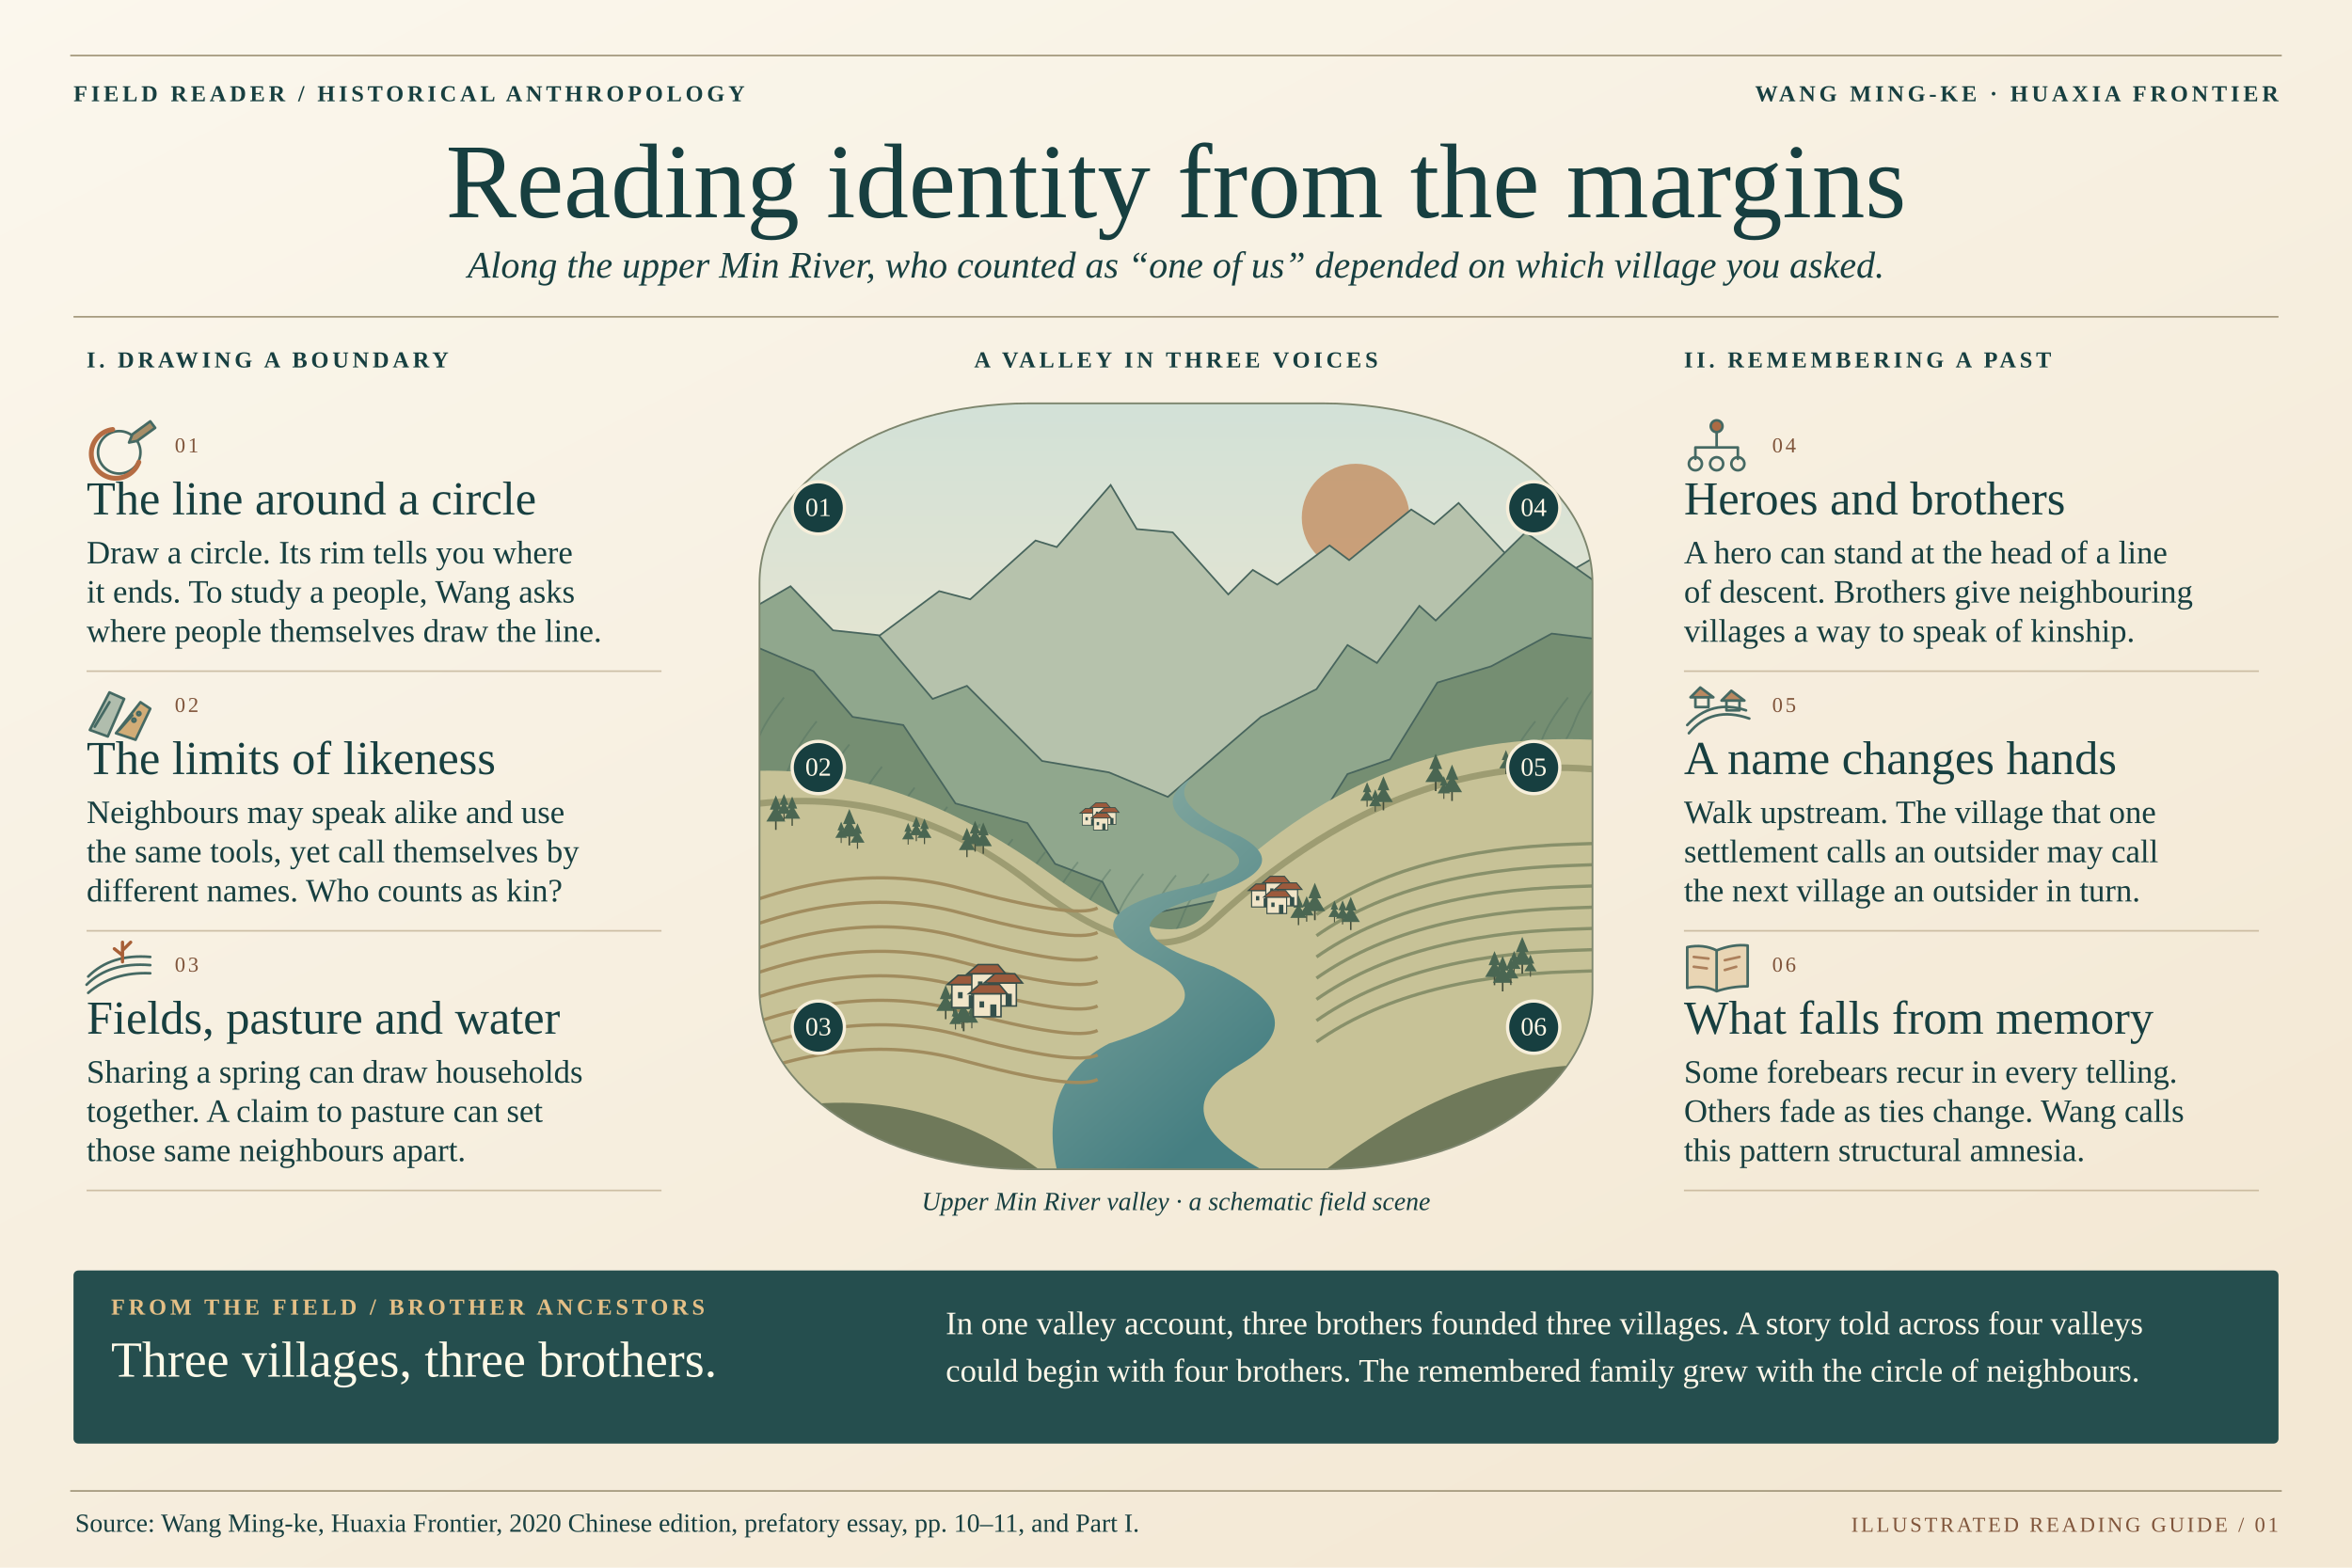
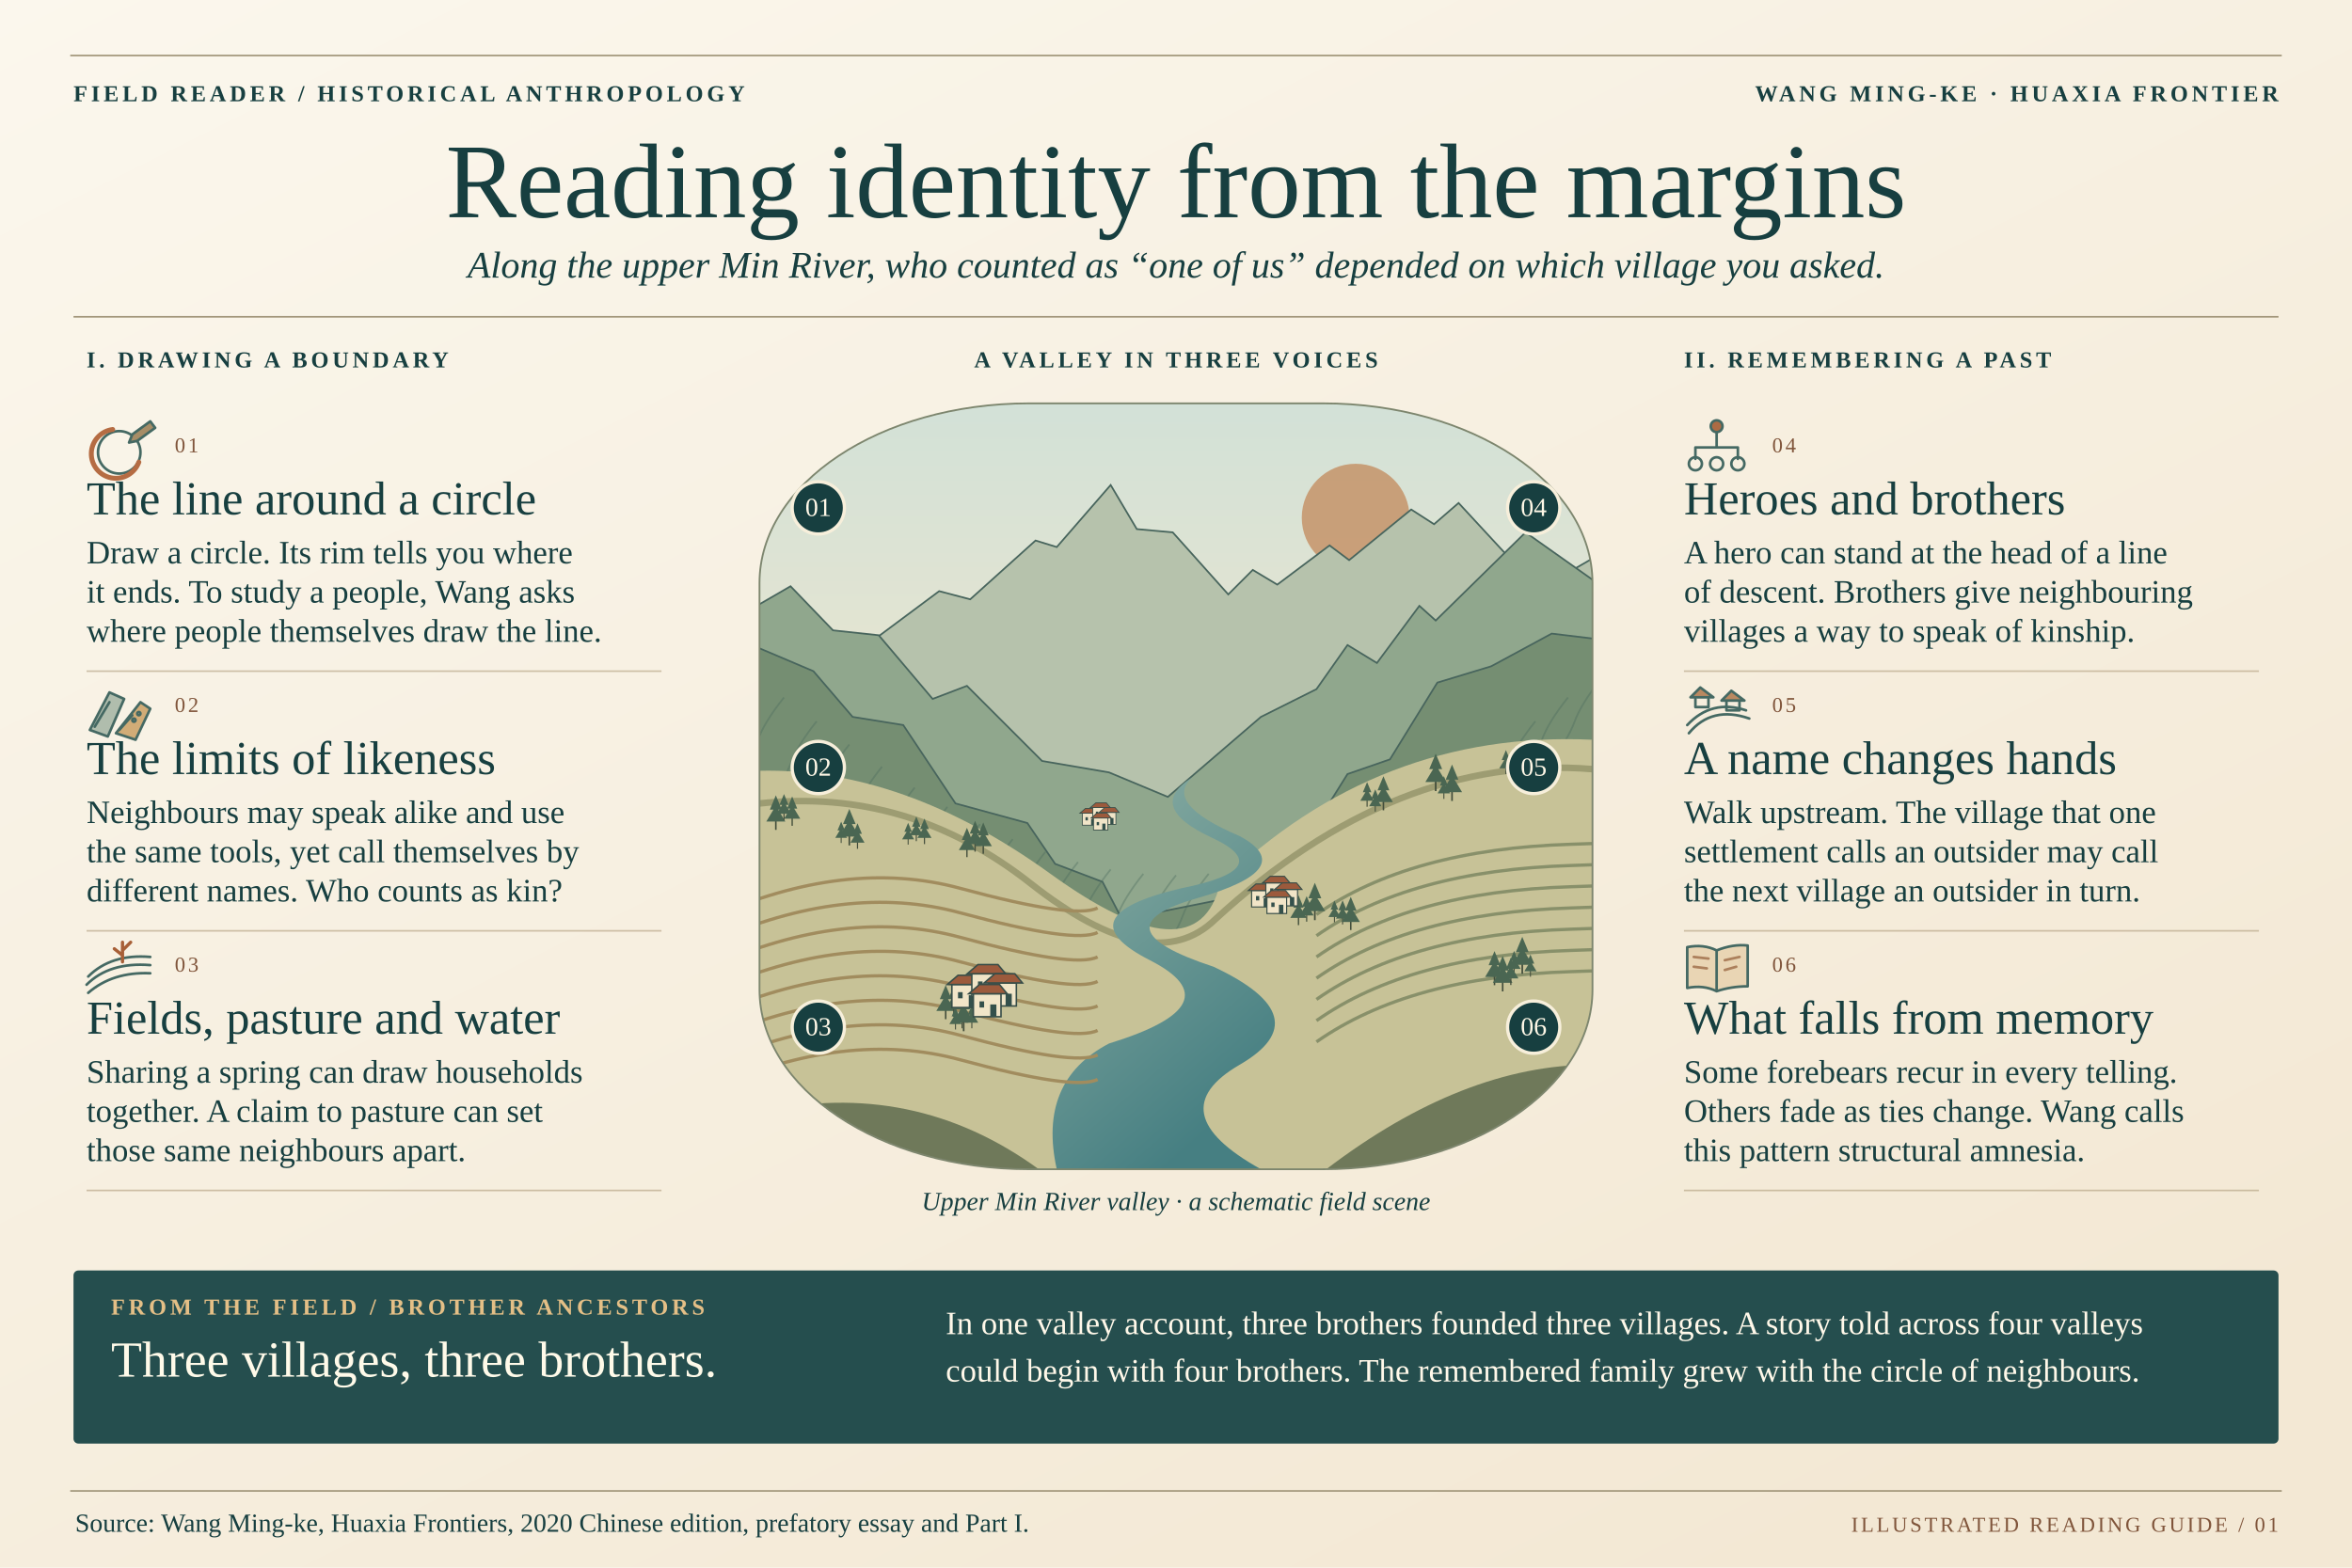
<svg xmlns="http://www.w3.org/2000/svg" viewBox="0 0 1440 960" width="1440" height="960" role="img" aria-labelledby="title desc">
  <defs>
    <linearGradient id="paper" x2="0.75" y2="1">
      <stop stop-color="#fbf7ed" />
      <stop offset="1" stop-color="#f3e8d4" />
    </linearGradient>
    <linearGradient id="sky" x2="0" y2="1">
      <stop stop-color="#d2e1d7" />
      <stop offset=".6" stop-color="#f2e7cd" />
      <stop offset="1" stop-color="#dfcda5" />
    </linearGradient>
    <linearGradient id="water" x2=".5" y2="1">
      <stop stop-color="#8fb0a5" />
      <stop offset="1" stop-color="#467f82" />
    </linearGradient>
    <pattern id="hatch" width="6" height="6" patternUnits="userSpaceOnUse">
      <path d="M0 6 6 0" stroke="#213f40" stroke-width=".55" opacity=".28" />
    </pattern>
    <clipPath id="frame">
      <rect x="0" y="0" width="510" height="469" rx="165" ry="110" />
    </clipPath>
    <g id="house">
      <path d="M0 1h18v15H0z" fill="#f1e5c8" stroke="#374d48" />
      <path d="m-3 1 7-6h13l5 6z" fill="#9c5a3c" stroke="#374d48" />
      <path d="M4 6h3v4H4zm7 2h4v8h-4z" fill="#34504b" />
    </g>
    <g id="tree">
      <path d="M0 0v-21" stroke="#424d3b" stroke-width="1.3" />
      <path d="m0-29-5 12h3l-6 10h16l-6-10h3z" fill="#4a6652" />
    </g>
  </defs>
  <style>text{font-family:"Times New Roman",Times,serif;fill:#173f40}.eyebrow{font-size:14px;letter-spacing:2.2px;font-weight:bold}.kicker{font-size:13px;letter-spacing:1.6px;fill:#80553b}.label{font-size:16px;font-style:italic}.small{font-size:16px}.body{font-size:20px}.head{font-size:29px}.fine{fill:none;stroke:#a3977b;stroke-width:1}.icon{fill:none;stroke:#456963;stroke-width:1.6;stroke-linecap:round;stroke-linejoin:round}</style>
  <rect width="1440" height="960" fill="url(#paper)" />
  <path class="fine" d="M43 34h1354M43 913h1354" />
  <text x="45" y="62" class="eyebrow">FIELD READER   /   HISTORICAL ANTHROPOLOGY</text>
  <text x="1395" y="62" class="eyebrow" text-anchor="end">WANG MING-KE     ·     HUAXIA FRONTIER</text>
  <text x="720" y="133" class="" text-anchor="middle" font-size="65">Reading identity from the margins</text>
  <text x="720" y="170" class="" text-anchor="middle" font-size="23" font-style="italic">Along the upper Min River, who counted as “one of us” depended on which village you asked.</text>
  <path d="M45 194h1350" class="fine" />
  <text x="53" y="225" class="eyebrow">I.   DRAWING A BOUNDARY</text>
  <text x="720" y="225" class="eyebrow" text-anchor="middle">A VALLEY IN THREE VOICES</text>
  <text x="1031" y="225" class="eyebrow">II.   REMEMBERING A PAST</text>
  <g transform="translate(465 247)">
    <g clip-path="url(#frame)">
      <rect width="510" height="469" fill="url(#sky)" />
      <circle cx="365" cy="70" r="33" fill="#c38a5c" opacity=".76" />
      <path d="M0 164 L36 143 L63 150 L110 115 L129 120 L169 84 L182 88 L215 50 L231 77 L253 79 L287 117 L302 102 L317 111 L349 87 L361 96 L399 65 L413 74 L428 61 L477 114 L510 95 V469 H0 Z" fill="#b6c2ac" />
      <path d="M0 164 L36 143 L63 150 L110 115 L129 120 L169 84 L182 88 L215 50 L231 77 L253 79 L287 117 L302 102 L317 111 L349 87 L361 96 L399 65 L413 74 L428 61 L477 114 L510 95" fill="none" stroke="#48655d" stroke-width="1.05" />
      <path d="M0 123 L19 112 L45 139 L73 142 L106 181 L127 173 L173 219 L214 226 L250 241 L307 192 L341 175 L360 148 L378 159 L404 124 L414 133 L469 79 L510 108 V469 H0 Z" fill="#90a78d" />
      <path d="M0 123 L19 112 L45 139 L73 142 L106 181 L127 173 L173 219 L214 226 L250 241 L307 192 L341 175 L360 148 L378 159 L404 124 L414 133 L469 79 L510 108" fill="none" stroke="#48655d" stroke-width="1.05" />
      <path d="M0 150 L33 164 L57 192 L88 197 L120 245 L164 257 L181 282 L210 293 L222 316 L282 304 L308 277 L340 259 L360 227 L386 218 L415 171 L448 161 L485 141 L510 144 V469 H0 Z" fill="#758e72" />
      <path d="M0 150 L33 164 L57 192 L88 197 L120 245 L164 257 L181 282 L210 293 L222 316 L282 304 L308 277 L340 259 L360 227 L386 218 L415 171 L448 161 L485 141 L510 144" fill="none" stroke="#48655d" stroke-width="1.05" />
      <path d="M-25.0 169.0q-12 15 -16 26t-18 30" stroke="#48685b" opacity=".36" fill="none" stroke-width="1.1" />
      <path d="M-5.0 169.0q-12 15 -16 26t-18 30" stroke="#48685b" opacity=".36" fill="none" stroke-width="1.1" />
      <path d="M15.0 180.1q-12 15 -16 26t-18 30" stroke="#48685b" opacity=".36" fill="none" stroke-width="1.1" />
      <path d="M35.0 194.7q-12 15 -16 26t-18 30" stroke="#48685b" opacity=".36" fill="none" stroke-width="1.1" />
      <path d="M55.0 208.9q-12 15 -16 26t-18 30" stroke="#48685b" opacity=".36" fill="none" stroke-width="1.1" />
      <path d="M75.0 222.5q-12 15 -16 26t-18 30" stroke="#48685b" opacity=".36" fill="none" stroke-width="1.1" />
      <path d="M95.0 235.3q-12 15 -16 26t-18 30" stroke="#48685b" opacity=".36" fill="none" stroke-width="1.1" />
      <path d="M115.0 247.1q-12 15 -16 26t-18 30" stroke="#48685b" opacity=".36" fill="none" stroke-width="1.1" />
      <path d="M135.0 257.7q-12 15 -16 26t-18 30" stroke="#48685b" opacity=".36" fill="none" stroke-width="1.1" />
      <path d="M155.0 266.9q-12 15 -16 26t-18 30" stroke="#48685b" opacity=".36" fill="none" stroke-width="1.1" />
      <path d="M175.0 274.7q-12 15 -16 26t-18 30" stroke="#48685b" opacity=".36" fill="none" stroke-width="1.1" />
      <path d="M195.0 280.9q-12 15 -16 26t-18 30" stroke="#48685b" opacity=".36" fill="none" stroke-width="1.1" />
      <path d="M215.0 285.4q-12 15 -16 26t-18 30" stroke="#48685b" opacity=".36" fill="none" stroke-width="1.1" />
      <path d="M235.0 288.1q-12 15 -16 26t-18 30" stroke="#48685b" opacity=".36" fill="none" stroke-width="1.1" />
      <path d="M255.0 289.0q-12 15 -16 26t-18 30" stroke="#48685b" opacity=".36" fill="none" stroke-width="1.1" />
      <path d="M275.0 288.1q-12 15 -16 26t-18 30" stroke="#48685b" opacity=".36" fill="none" stroke-width="1.1" />
      <path d="M295.0 285.4q-12 15 -16 26t-18 30" stroke="#48685b" opacity=".36" fill="none" stroke-width="1.1" />
      <path d="M315.0 280.9q-12 15 -16 26t-18 30" stroke="#48685b" opacity=".36" fill="none" stroke-width="1.1" />
      <path d="M335.0 274.7q-12 15 -16 26t-18 30" stroke="#48685b" opacity=".36" fill="none" stroke-width="1.1" />
      <path d="M355.0 266.9q-12 15 -16 26t-18 30" stroke="#48685b" opacity=".36" fill="none" stroke-width="1.1" />
      <path d="M375.0 257.7q-12 15 -16 26t-18 30" stroke="#48685b" opacity=".36" fill="none" stroke-width="1.1" />
      <path d="M395.0 247.1q-12 15 -16 26t-18 30" stroke="#48685b" opacity=".36" fill="none" stroke-width="1.1" />
      <path d="M415.0 235.3q-12 15 -16 26t-18 30" stroke="#48685b" opacity=".36" fill="none" stroke-width="1.1" />
      <path d="M435.0 222.5q-12 15 -16 26t-18 30" stroke="#48685b" opacity=".36" fill="none" stroke-width="1.1" />
      <path d="M455.0 208.9q-12 15 -16 26t-18 30" stroke="#48685b" opacity=".36" fill="none" stroke-width="1.1" />
      <path d="M475.0 194.7q-12 15 -16 26t-18 30" stroke="#48685b" opacity=".36" fill="none" stroke-width="1.1" />
      <path d="M495.0 180.1q-12 15 -16 26t-18 30" stroke="#48685b" opacity=".36" fill="none" stroke-width="1.1" />
      <path d="M515.0 169.0q-12 15 -16 26t-18 30" stroke="#48685b" opacity=".36" fill="none" stroke-width="1.1" />
      <path d="M0 225 Q88 223 178 288 T282 294 Q379 200 510 206 V469 H0Z" fill="#c7c297" />
      <path d="M0 245 Q91 235 166 294 T279 316 Q390 214 510 224" fill="none" stroke="#9d9c72" stroke-width="4" />
      <path d="M265 229q-29 18 12 37t-19 31q-72 17-19 44t-25 51q-44 23-32 77h125q-63-35-13-64t-16-60q-73-24-10-42t26-38q-47-20-29-36z" fill="url(#water)" />
      <path d="M-30 315 Q53 278 123 297 T207 309" fill="none" stroke="#a18c5e" stroke-width="2" />
      <path d="M-30 330 Q53 293 123 312 T207 324" fill="none" stroke="#a18c5e" stroke-width="2" />
      <path d="M-30 345 Q53 308 123 327 T207 339" fill="none" stroke="#a18c5e" stroke-width="2" />
      <path d="M-30 360 Q53 323 123 342 T207 354" fill="none" stroke="#a18c5e" stroke-width="2" />
      <path d="M-30 375 Q53 338 123 357 T207 369" fill="none" stroke="#a18c5e" stroke-width="2" />
      <path d="M-30 390 Q53 353 123 372 T207 384" fill="none" stroke="#a18c5e" stroke-width="2" />
      <path d="M-30 405 Q53 368 123 387 T207 399" fill="none" stroke="#a18c5e" stroke-width="2" />
      <path d="M-30 420 Q53 383 123 402 T207 414" fill="none" stroke="#a18c5e" stroke-width="2" />
      <path d="M341 313 Q398 273 497 270 T550 263" fill="none" stroke="#88906a" stroke-width="2" />
      <path d="M341 326 Q398 286 497 283 T550 276" fill="none" stroke="#88906a" stroke-width="2" />
      <path d="M341 339 Q398 299 497 296 T550 289" fill="none" stroke="#88906a" stroke-width="2" />
      <path d="M341 352 Q398 312 497 309 T550 302" fill="none" stroke="#88906a" stroke-width="2" />
      <path d="M341 365 Q398 325 497 322 T550 315" fill="none" stroke="#88906a" stroke-width="2" />
      <path d="M341 378 Q398 338 497 335 T550 328" fill="none" stroke="#88906a" stroke-width="2" />
      <path d="M341 391 Q398 351 497 348 T550 341" fill="none" stroke="#88906a" stroke-width="2" />
      <use href="#tree" transform="translate(10 261.2) scale(0.73)" />
      <use href="#tree" transform="translate(15 255.2) scale(0.55)" />
      <use href="#tree" transform="translate(20 258.7) scale(0.62)" />
      <use href="#tree" transform="translate(50 269.2) scale(0.45)" />
      <use href="#tree" transform="translate(55 270.7) scale(0.77)" />
      <use href="#tree" transform="translate(60 272.8) scale(0.54)" />
      <use href="#tree" transform="translate(91 270.2) scale(0.46)" />
      <use href="#tree" transform="translate(96 268.1) scale(0.52)" />
      <use href="#tree" transform="translate(101 269.9) scale(0.54)" />
      <use href="#tree" transform="translate(127 277.9) scale(0.62)" />
      <use href="#tree" transform="translate(132 274.5) scale(0.65)" />
      <use href="#tree" transform="translate(137 275.8) scale(0.66)" />
      <use href="#tree" transform="translate(372 247.0) scale(0.52)" />
      <use href="#tree" transform="translate(377 250.0) scale(0.47)" />
      <use href="#tree" transform="translate(382 249.2) scale(0.72)" />
      <use href="#tree" transform="translate(414 237.4) scale(0.79)" />
      <use href="#tree" transform="translate(419 242.2) scale(0.48)" />
      <use href="#tree" transform="translate(424 243.5) scale(0.77)" />
      <use href="#tree" transform="translate(457 227.1) scale(0.51)" />
      <use href="#tree" transform="translate(462 229.5) scale(0.65)" />
      <use href="#tree" transform="translate(467 227.4) scale(0.53)" />
      <use href="#tree" transform="translate(330 319.5) scale(0.63)" />
      <use href="#tree" transform="translate(335 317.4) scale(0.54)" />
      <use href="#tree" transform="translate(340 316.5) scale(0.79)" />
      <use href="#tree" transform="translate(352 317.8) scale(0.46)" />
      <use href="#tree" transform="translate(357 319.1) scale(0.51)" />
      <use href="#tree" transform="translate(362 322.5) scale(0.70)" />
      <use href="#tree" transform="translate(114 377.1) scale(0.72)" />
      <use href="#tree" transform="translate(119 375.6) scale(0.65)" />
      <use href="#tree" transform="translate(124 382.7) scale(0.49)" />
      <use href="#tree" transform="translate(120 383.4) scale(0.47)" />
      <use href="#tree" transform="translate(125 384.5) scale(0.79)" />
      <use href="#tree" transform="translate(130 382.7) scale(0.49)" />
      <use href="#tree" transform="translate(462 349.8) scale(0.50)" />
      <use href="#tree" transform="translate(467 349.3) scale(0.78)" />
      <use href="#tree" transform="translate(472 351.1) scale(0.47)" />
      <use href="#tree" transform="translate(450 356.3) scale(0.72)" />
      <use href="#tree" transform="translate(455 360.1) scale(0.75)" />
      <use href="#tree" transform="translate(460 356.2) scale(0.58)" />
      <use href="#house" transform="translate(197.63 250.49) scale(0.49)" />
      <use href="#house" transform="translate(204.0 247.06) scale(0.49)" />
      <use href="#house" transform="translate(209.39 250.0) scale(0.49)" />
      <use href="#house" transform="translate(204.49 253.43) scale(0.49)" />
      <use href="#house" transform="translate(301.29 297.67) scale(0.67)" />
      <use href="#house" transform="translate(310.0 292.98) scale(0.67)" />
      <use href="#house" transform="translate(317.37 297.0) scale(0.67)" />
      <use href="#house" transform="translate(310.67 301.69) scale(0.67)" />
      <use href="#house" transform="translate(117.78 354.94) scale(0.94)" />
      <use href="#house" transform="translate(130.0 348.36) scale(0.94)" />
      <use href="#house" transform="translate(140.34 354.0) scale(0.94)" />
      <use href="#house" transform="translate(130.94 360.58) scale(0.94)" />
      <path d="M0 434q94-21 171 35H0z M347 469q84-64 163-64v64z" fill="#6f795a" />
    </g>
    <rect width="510" height="469" rx="165" ry="110" fill="none" stroke="#7d866e" stroke-width="1.1" />
  </g>
  <text x="720" y="741" class="label" text-anchor="middle">Upper Min River valley · a schematic field scene</text>
  <g class="icon" transform="translate(53 258)">
    <circle cx="20" cy="19" r="13" />
    <path d="M16 5a15 15 0 1 0 16 20" stroke="#b56c43" stroke-width="3" />
    <path d="M28 8 39 0l3 4-11 8-5 1z" fill="#a78d67" />
  </g>
  <text x="107" y="277" class="kicker">01</text>
  <text x="53" y="315" class="head">The line around a circle</text>
  <text x="53" y="345" class="body">Draw a circle. Its rim tells you where</text>
  <text x="53" y="369" class="body">it ends. To study a people, Wang asks</text>
  <text x="53" y="393" class="body">where people themselves draw the line.</text>
  <path d="M53 411h352" stroke="#bba98c" opacity=".7" />
  <g class="icon" transform="translate(53 417)">
    <path d="m2 30 12-23 9 4-10 23z" fill="#b0bdad" />
    <path d="m18 32 15-19 6 4-9 19z" fill="#d1ac77" />
    <circle cx="32" cy="20" r="1" />
    <circle cx="29" cy="24" r="1" />
    <path d="m5 28 9-15m6 17 8-9" />
  </g>
  <text x="107" y="436" class="kicker">02</text>
  <text x="53" y="474" class="head">The limits of likeness</text>
  <text x="53" y="504" class="body">Neighbours may speak alike and use</text>
  <text x="53" y="528" class="body">the same tools, yet call themselves by</text>
  <text x="53" y="552" class="body">different names. Who counts as kin?</text>
  <path d="M53 570h352" stroke="#bba98c" opacity=".7" />
  <g class="icon" transform="translate(53 576)">
    <path d="M1 32Q16 19 39 20M0 27Q14 13 39 15M1 22Q15 8 39 10" />
    <path d="M22 13V1m0 8-5-4m5 1 5-5" stroke="#a75f37" stroke-width="2" />
  </g>
  <text x="107" y="595" class="kicker">03</text>
  <text x="53" y="633" class="head">Fields, pasture and water</text>
  <text x="53" y="663" class="body">Sharing a spring can draw households</text>
  <text x="53" y="687" class="body">together. A claim to pasture can set</text>
  <text x="53" y="711" class="body">those same neighbours apart.</text>
  <path d="M53 729h352" stroke="#bba98c" opacity=".7" />
  <g class="icon" transform="translate(1031 258)">
    <path d="M20 3v13M7 23v-7h26v7" />
    <circle cx="20" cy="3" r="3.6" fill="#ad6b44" />
    <circle cx="7" cy="26" r="4" />
    <circle cx="20" cy="26" r="4" />
    <circle cx="33" cy="26" r="4" />
  </g>
  <text x="1085" y="277" class="kicker">04</text>
  <text x="1031" y="315" class="head">Heroes and brothers</text>
  <text x="1031" y="345" class="body">A hero can stand at the head of a line</text>
  <text x="1031" y="369" class="body">of descent. Brothers give neighbouring</text>
  <text x="1031" y="393" class="body">villages a way to speak of kinship.</text>
  <path d="M1031 411h352" stroke="#bba98c" opacity=".7" />
  <g class="icon" transform="translate(1031 417)">
    <path d="M2 27q15-16 36-9M3 32q14-17 37-9" />
    <path d="m4 10 6-6 8 6zm19 2 6-6 8 6z" fill="#ba8961" />
    <path d="M7 11v5h8v-5m11 2v5h8v-5" />
  </g>
  <text x="1085" y="436" class="kicker">05</text>
  <text x="1031" y="474" class="head">A name changes hands</text>
  <text x="1031" y="504" class="body">Walk upstream. The village that one</text>
  <text x="1031" y="528" class="body">settlement calls an outsider may call</text>
  <text x="1031" y="552" class="body">the next village an outsider in turn.</text>
  <path d="M1031 570h352" stroke="#bba98c" opacity=".7" />
  <g class="icon" transform="translate(1031 576)">
    <path d="M2 4q10-2 18 2v25q-8-4-18-2zm18 2q10-4 19-3v25q-10 0-19 3z" fill="#e9d5b4" />
    <path d="m6 10 9 1m-9 5 8 1m11-5 9-2m-9 8 7-2" stroke="#ac805c" />
  </g>
  <text x="1085" y="595" class="kicker">06</text>
  <text x="1031" y="633" class="head">What falls from memory</text>
  <text x="1031" y="663" class="body">Some forebears recur in every telling.</text>
  <text x="1031" y="687" class="body">Others fade as ties change. Wang calls</text>
  <text x="1031" y="711" class="body">this pattern structural amnesia.</text>
  <path d="M1031 729h352" stroke="#bba98c" opacity=".7" />
  <rect x="45" y="778" width="1350" height="106" fill="#254e4e" rx="3" />
  <text x="68" y="805" class="eyebrow" style="fill:#e4bf86">FROM THE FIELD   /   BROTHER ANCESTORS</text>
  <text x="68" y="843" class="" font-size="31" style="fill:#fffae9">Three villages, three brothers.</text>
  <text x="579" y="817" class="" font-size="20" style="fill:#fff8e9">In one valley account, three brothers founded three villages. A story told across four valleys</text>
  <text x="579" y="846" class="" font-size="20" style="fill:#fff8e9">could begin with four brothers. The remembered family grew with the circle of neighbours.</text>
-   <text x="46" y="938" class="small">Source: Wang Ming-ke, Huaxia Frontier, 2020 Chinese edition, prefatory essay, pp. 10–11, and Part I.</text>
+   <text x="46" y="938" class="small">Source: Wang Ming-ke, Huaxia Frontiers, 2020 Chinese edition, prefatory essay and Part I.</text>
  <text x="1395" y="938" class="kicker" text-anchor="end">ILLUSTRATED READING GUIDE     /     01</text>
  <g aria-label="Reading guide, sections 01 to 06">
    <g>
      <circle cx="501" cy="311" r="16" fill="#173f40" stroke="#f7efdb" stroke-width="2" />
      <text x="501" y="316" text-anchor="middle" font-family="Times New Roman,serif" font-size="16" style="fill:#fff8e7">01</text>
    </g>
    <g>
      <circle cx="501" cy="470" r="16" fill="#173f40" stroke="#f7efdb" stroke-width="2" />
      <text x="501" y="475" text-anchor="middle" font-family="Times New Roman,serif" font-size="16" style="fill:#fff8e7">02</text>
    </g>
    <g>
      <circle cx="501" cy="629" r="16" fill="#173f40" stroke="#f7efdb" stroke-width="2" />
      <text x="501" y="634" text-anchor="middle" font-family="Times New Roman,serif" font-size="16" style="fill:#fff8e7">03</text>
    </g>
    <g>
      <circle cx="939" cy="311" r="16" fill="#173f40" stroke="#f7efdb" stroke-width="2" />
      <text x="939" y="316" text-anchor="middle" font-family="Times New Roman,serif" font-size="16" style="fill:#fff8e7">04</text>
    </g>
    <g>
      <circle cx="939" cy="470" r="16" fill="#173f40" stroke="#f7efdb" stroke-width="2" />
      <text x="939" y="475" text-anchor="middle" font-family="Times New Roman,serif" font-size="16" style="fill:#fff8e7">05</text>
    </g>
    <g>
      <circle cx="939" cy="629" r="16" fill="#173f40" stroke="#f7efdb" stroke-width="2" />
      <text x="939" y="634" text-anchor="middle" font-family="Times New Roman,serif" font-size="16" style="fill:#fff8e7">06</text>
    </g>
  </g>
</svg>
